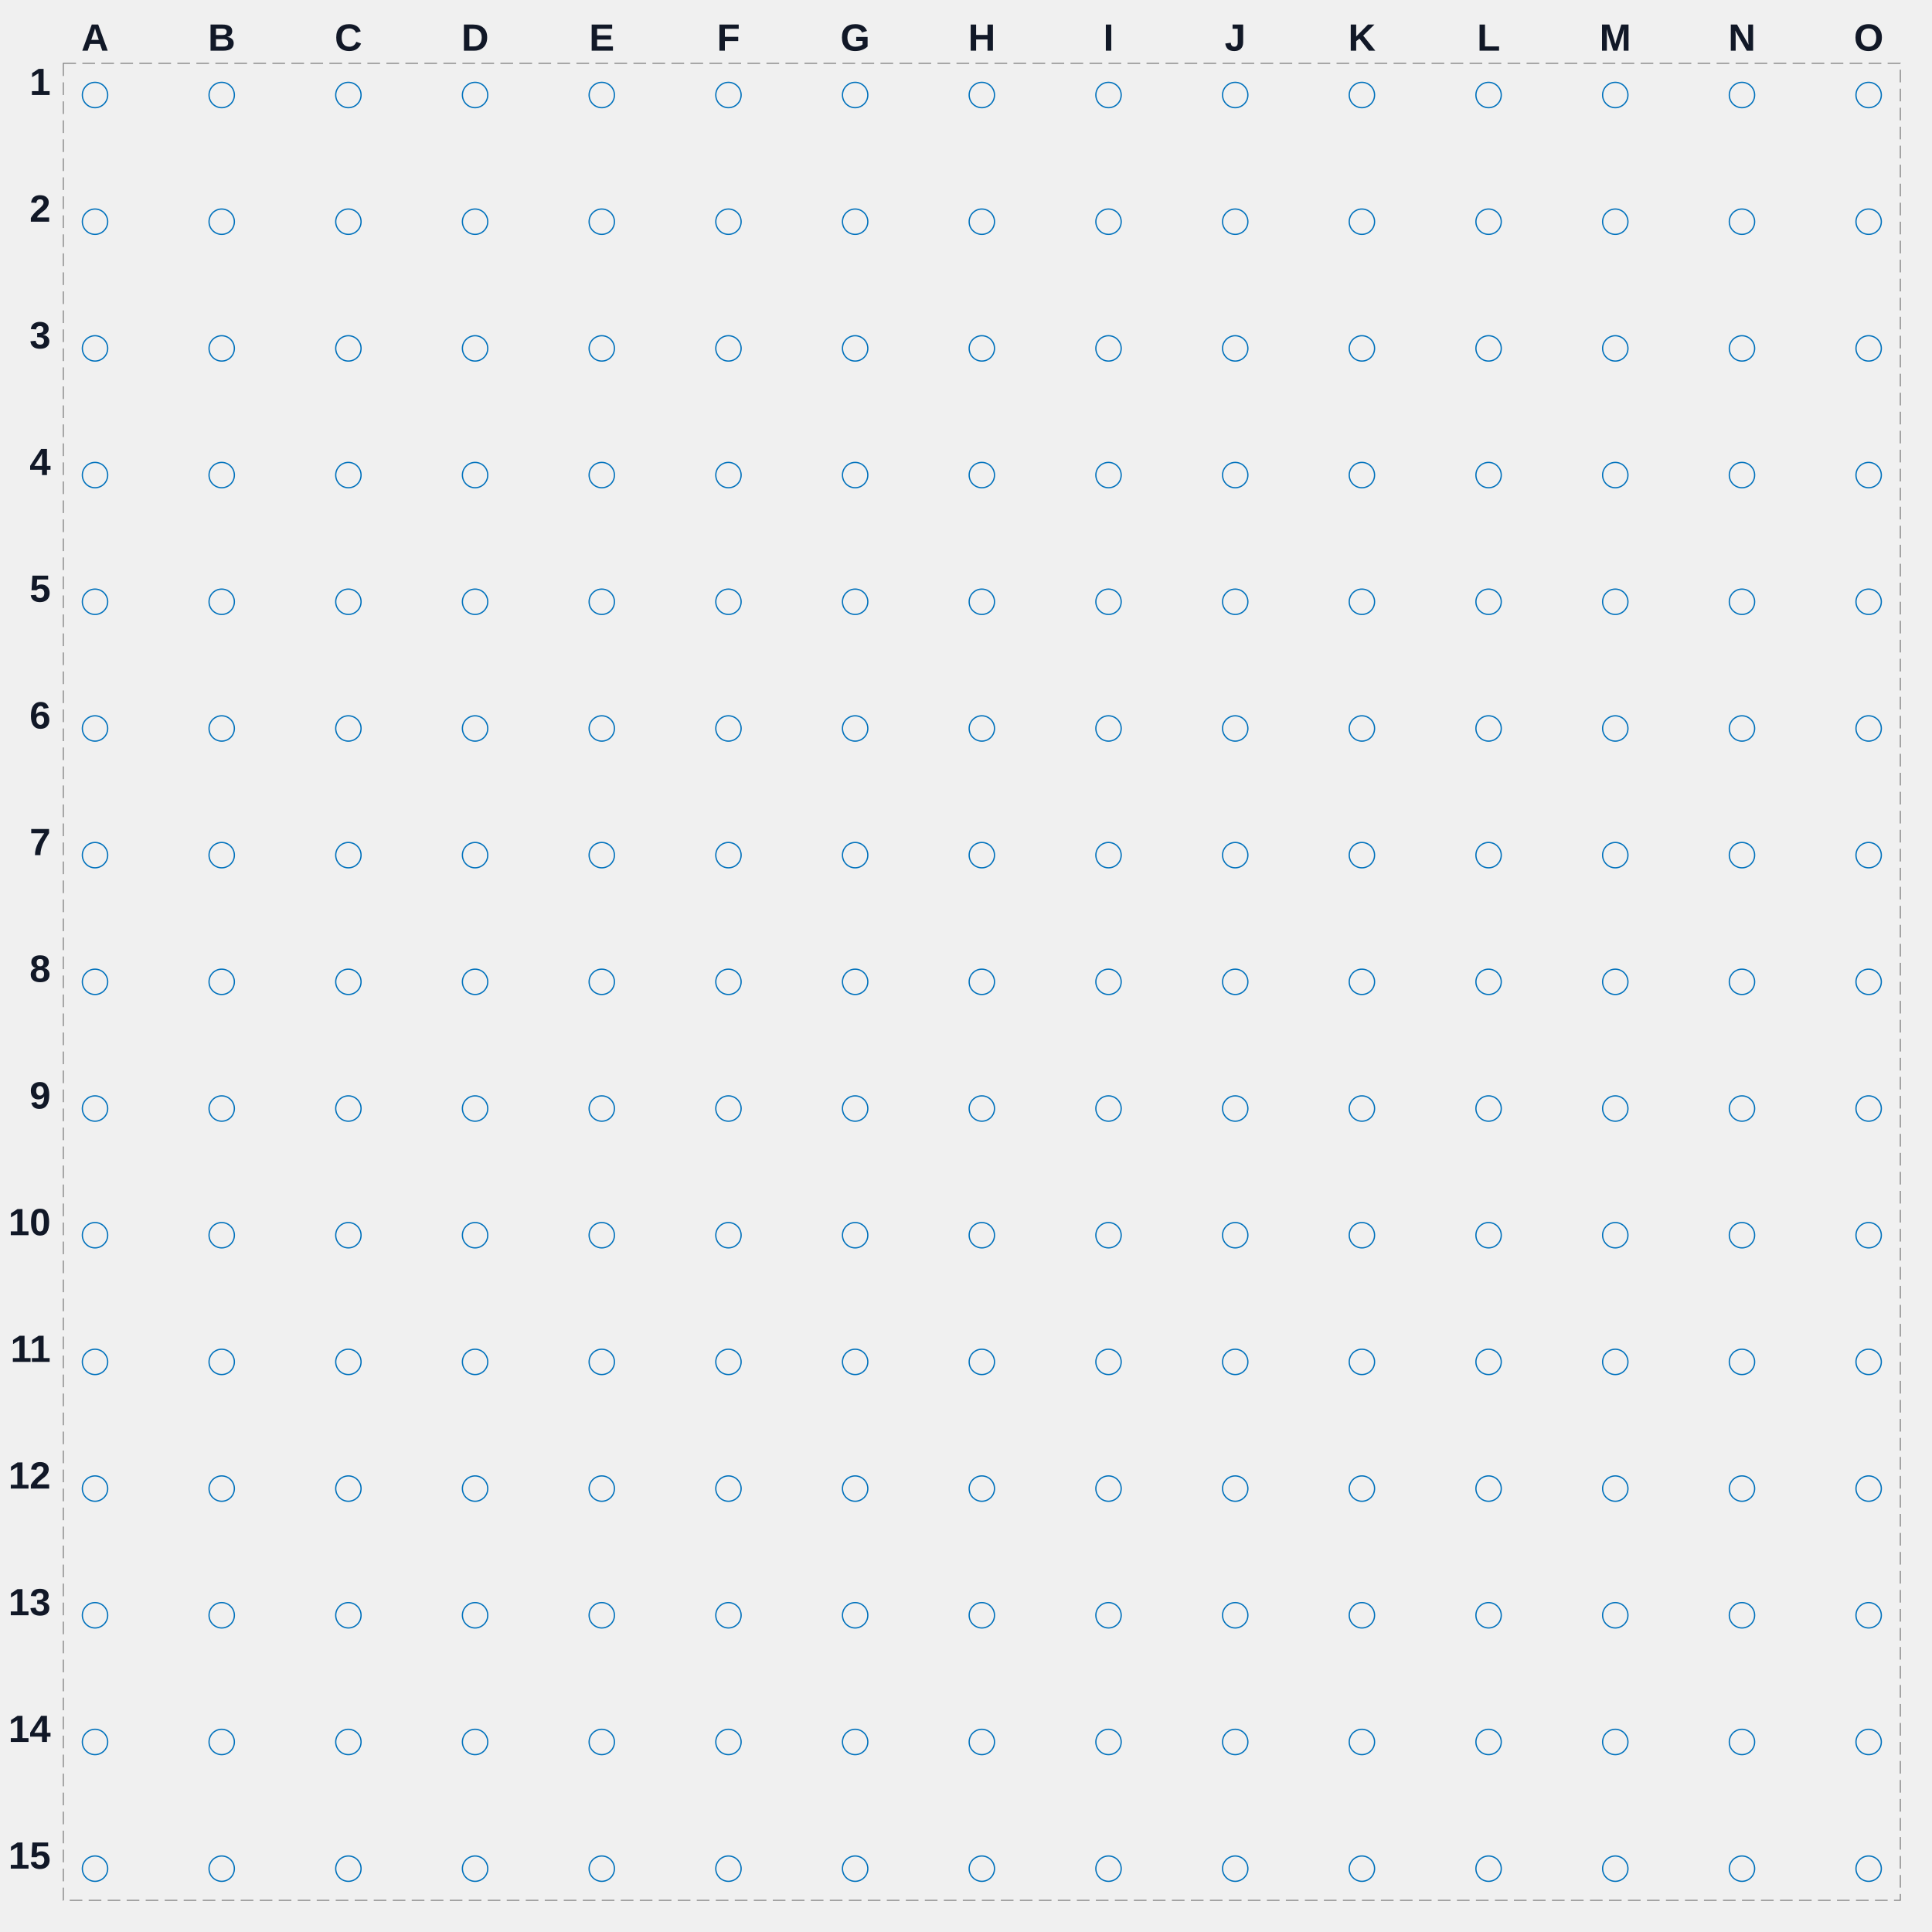
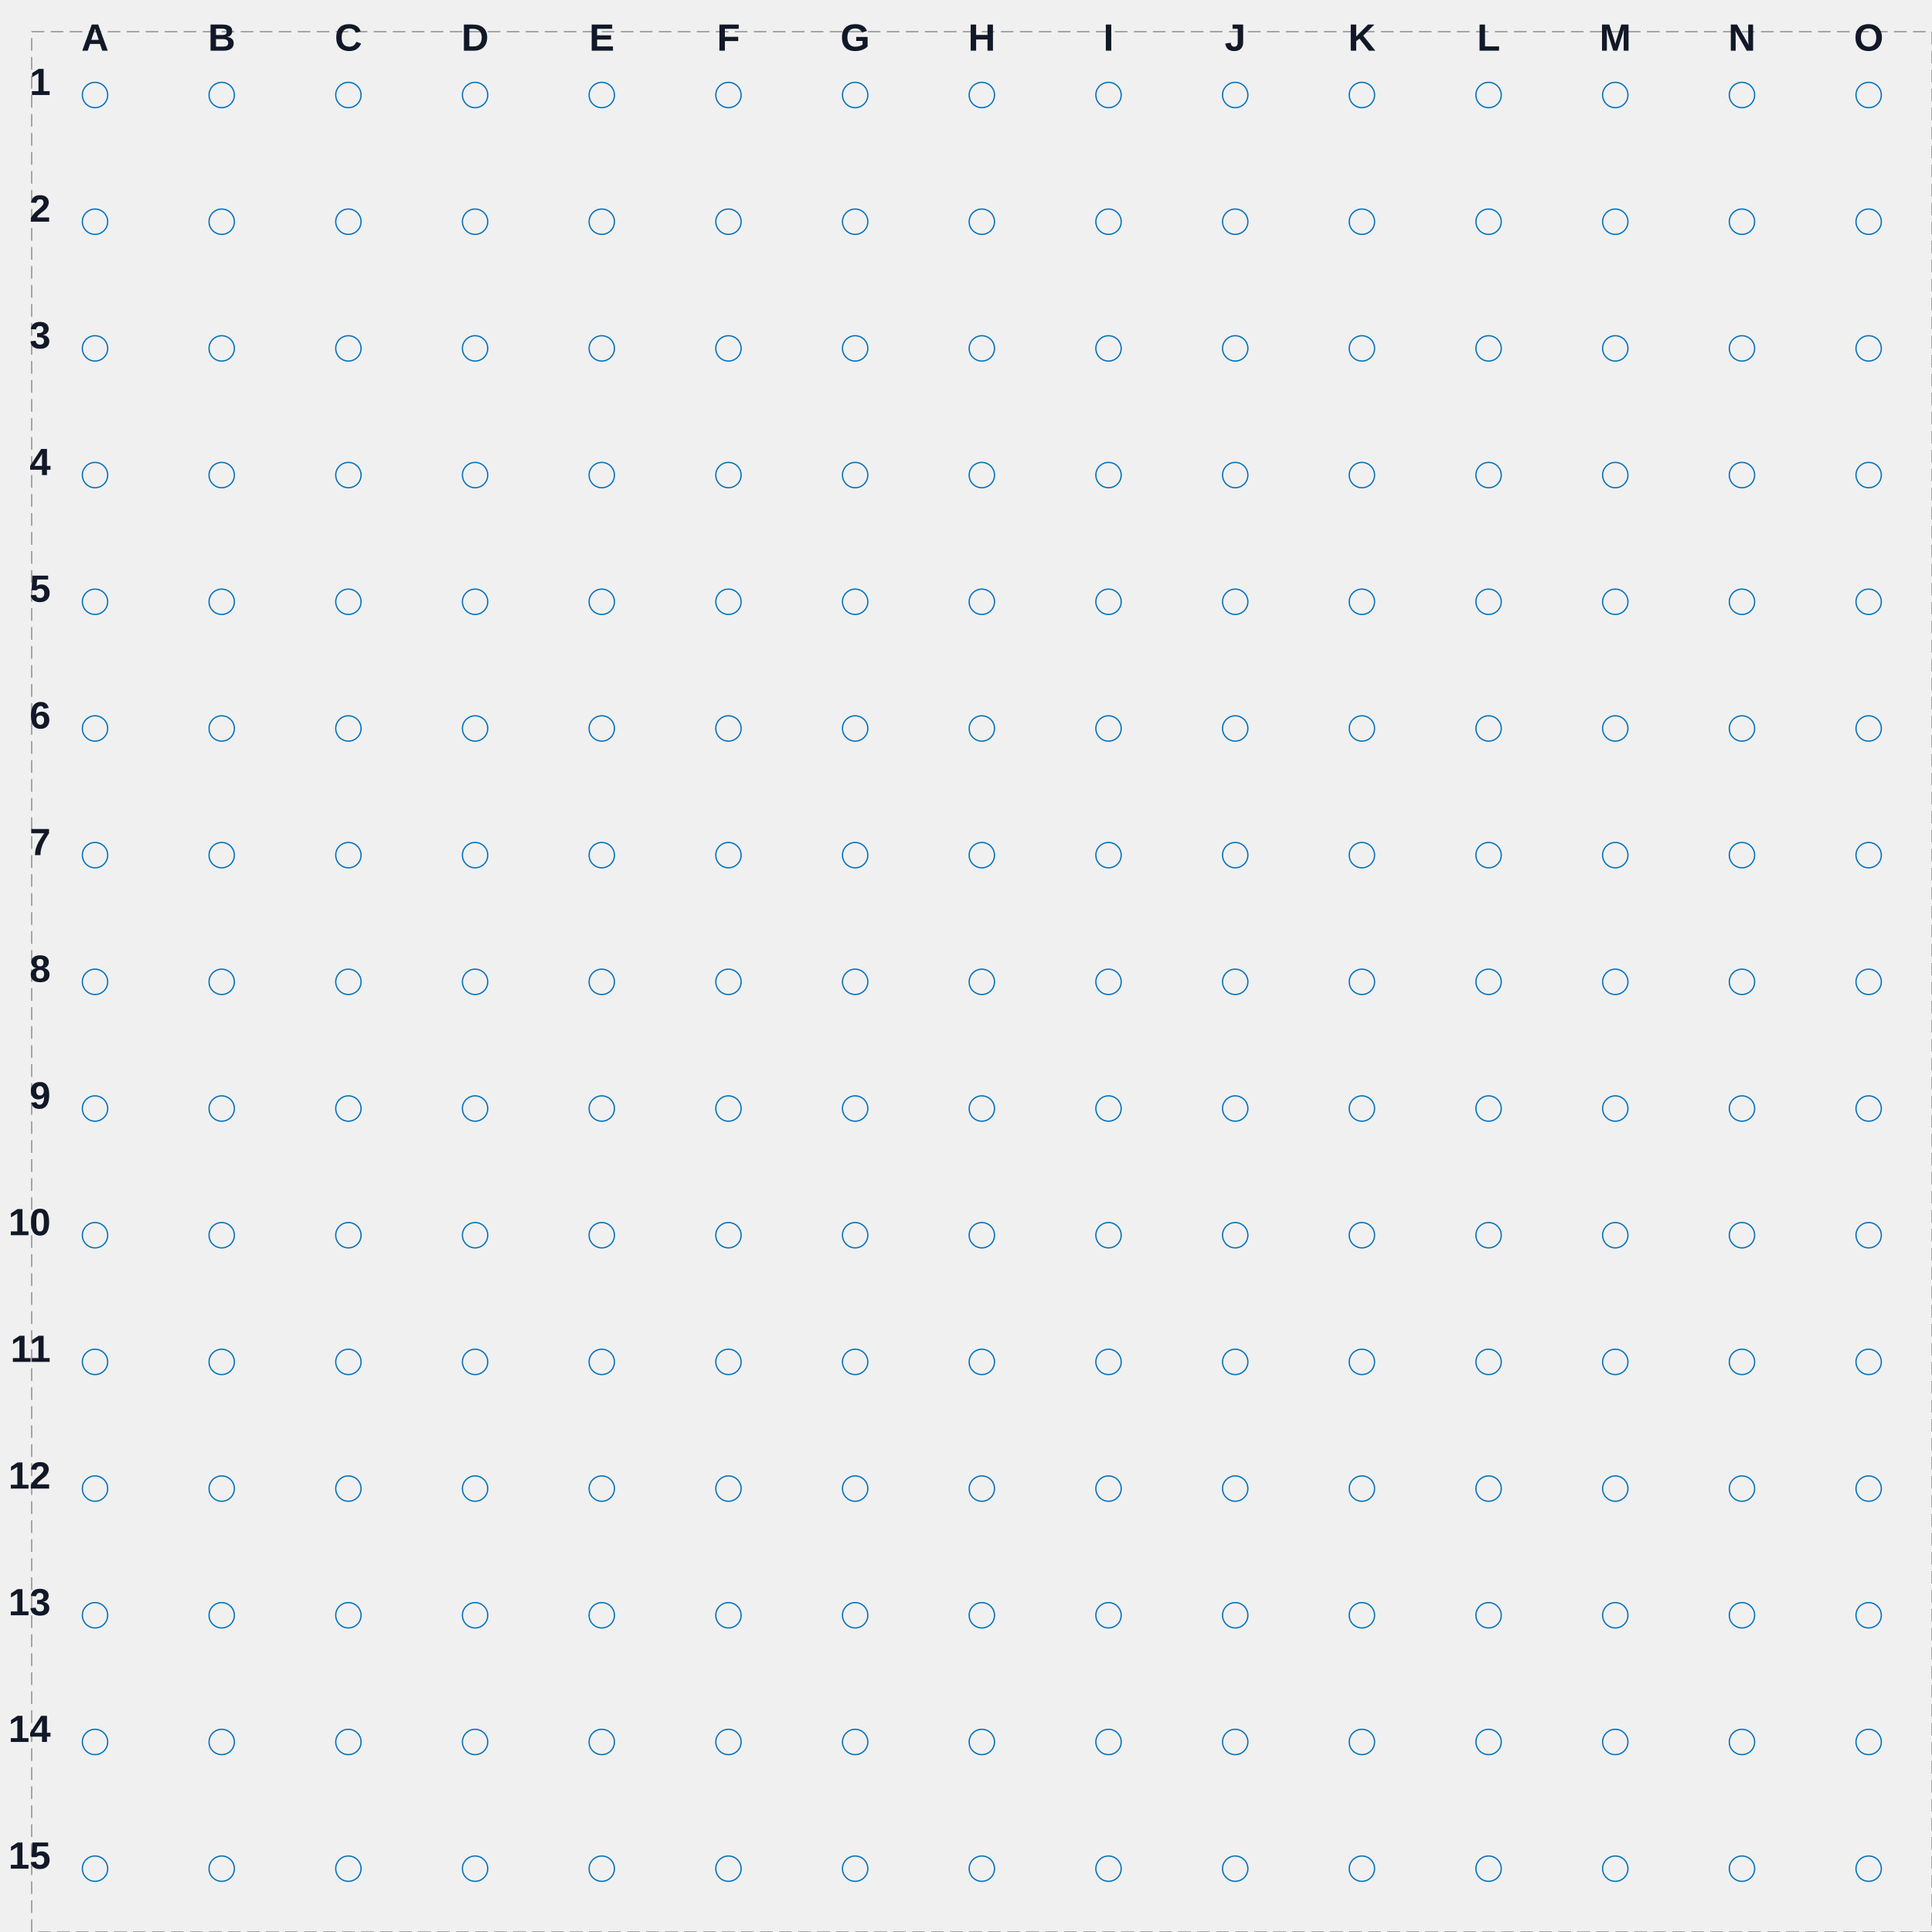
<svg xmlns="http://www.w3.org/2000/svg" version="1.1" width="305mm" height="305mm" viewBox="0 0 305 305" data-profile-key="motionsmith-ms4n" data-grid-pitch-mm="20" data-hole-diameter-mm="4" data-board-role="main-board" data-grid-rows="15" data-grid-columns="15" data-generated-by="scripts/generate-fabrication-board.ts">
  <defs>
    <style>
      .drill { fill: none; stroke: #0071bc; stroke-width: 0.2; stroke-miterlimit: 10; }
      .score { fill: none; stroke: #777777; stroke-width: 0.15; stroke-dasharray: 2 1; }
      .label { fill: #333333; font-family: Arial, Helvetica, sans-serif; font-size: 4px; }
      .engrave { fill: #008000; font-family: Arial, Helvetica, sans-serif; font-size: 3.2px; font-weight: bold; }
      .tiny { fill: #333333; font-family: Arial, Helvetica, sans-serif; font-size: 3px; }
      .small { fill: #333333; font-family: Arial, Helvetica, sans-serif; font-size: 3.6px; }
      .step-title { fill: #111827; font-family: Arial, Helvetica, sans-serif; font-size: 5px; font-weight: bold; }
      .part-card-label { fill: #111827; font-family: Arial, Helvetica, sans-serif; font-size: 3.5px; font-weight: bold; }
      .coord-label { fill: #111827; font-family: Arial, Helvetica, sans-serif; font-size: 6px; font-weight: bold; }
      .paper { fill: #ffffff; stroke: none; }
    </style>
  </defs>
  <g id="layer-board-grid" class="board-grid">
-     <rect x="10" y="10" width="290" height="290" class="score board-outline" />
+     <rect x="5" y="5" width="300" height="300" class="score board-outline" />
    <text x="15" y="8" class="coord-label" text-anchor="middle" data-axis="horizontal" data-index="1" data-label="A">A</text>
    <text x="35" y="8" class="coord-label" text-anchor="middle" data-axis="horizontal" data-index="2" data-label="B">B</text>
    <text x="55" y="8" class="coord-label" text-anchor="middle" data-axis="horizontal" data-index="3" data-label="C">C</text>
    <text x="75" y="8" class="coord-label" text-anchor="middle" data-axis="horizontal" data-index="4" data-label="D">D</text>
    <text x="95" y="8" class="coord-label" text-anchor="middle" data-axis="horizontal" data-index="5" data-label="E">E</text>
    <text x="115" y="8" class="coord-label" text-anchor="middle" data-axis="horizontal" data-index="6" data-label="F">F</text>
    <text x="135" y="8" class="coord-label" text-anchor="middle" data-axis="horizontal" data-index="7" data-label="G">G</text>
    <text x="155" y="8" class="coord-label" text-anchor="middle" data-axis="horizontal" data-index="8" data-label="H">H</text>
    <text x="175" y="8" class="coord-label" text-anchor="middle" data-axis="horizontal" data-index="9" data-label="I">I</text>
    <text x="195" y="8" class="coord-label" text-anchor="middle" data-axis="horizontal" data-index="10" data-label="J">J</text>
    <text x="215" y="8" class="coord-label" text-anchor="middle" data-axis="horizontal" data-index="11" data-label="K">K</text>
    <text x="235" y="8" class="coord-label" text-anchor="middle" data-axis="horizontal" data-index="12" data-label="L">L</text>
    <text x="255" y="8" class="coord-label" text-anchor="middle" data-axis="horizontal" data-index="13" data-label="M">M</text>
    <text x="275" y="8" class="coord-label" text-anchor="middle" data-axis="horizontal" data-index="14" data-label="N">N</text>
    <text x="295" y="8" class="coord-label" text-anchor="middle" data-axis="horizontal" data-index="15" data-label="O">O</text>
    <text x="8" y="15" class="coord-label" text-anchor="end" data-axis="vertical" data-index="1" data-label="1">1</text>
    <text x="8" y="35" class="coord-label" text-anchor="end" data-axis="vertical" data-index="2" data-label="2">2</text>
    <text x="8" y="55" class="coord-label" text-anchor="end" data-axis="vertical" data-index="3" data-label="3">3</text>
    <text x="8" y="75" class="coord-label" text-anchor="end" data-axis="vertical" data-index="4" data-label="4">4</text>
    <text x="8" y="95" class="coord-label" text-anchor="end" data-axis="vertical" data-index="5" data-label="5">5</text>
    <text x="8" y="115" class="coord-label" text-anchor="end" data-axis="vertical" data-index="6" data-label="6">6</text>
    <text x="8" y="135" class="coord-label" text-anchor="end" data-axis="vertical" data-index="7" data-label="7">7</text>
    <text x="8" y="155" class="coord-label" text-anchor="end" data-axis="vertical" data-index="8" data-label="8">8</text>
    <text x="8" y="175" class="coord-label" text-anchor="end" data-axis="vertical" data-index="9" data-label="9">9</text>
    <text x="8" y="195" class="coord-label" text-anchor="end" data-axis="vertical" data-index="10" data-label="10">10</text>
    <text x="8" y="215" class="coord-label" text-anchor="end" data-axis="vertical" data-index="11" data-label="11">11</text>
    <text x="8" y="235" class="coord-label" text-anchor="end" data-axis="vertical" data-index="12" data-label="12">12</text>
    <text x="8" y="255" class="coord-label" text-anchor="end" data-axis="vertical" data-index="13" data-label="13">13</text>
    <text x="8" y="275" class="coord-label" text-anchor="end" data-axis="vertical" data-index="14" data-label="14">14</text>
    <text x="8" y="295" class="coord-label" text-anchor="end" data-axis="vertical" data-index="15" data-label="15">15</text>
    <circle cx="15" cy="15" r="2" class="drill board-hole" data-board-coord="A1" />
    <circle cx="15" cy="35" r="2" class="drill board-hole" data-board-coord="A2" />
    <circle cx="15" cy="55" r="2" class="drill board-hole" data-board-coord="A3" />
    <circle cx="15" cy="75" r="2" class="drill board-hole" data-board-coord="A4" />
    <circle cx="15" cy="95" r="2" class="drill board-hole" data-board-coord="A5" />
    <circle cx="15" cy="115" r="2" class="drill board-hole" data-board-coord="A6" />
    <circle cx="15" cy="135" r="2" class="drill board-hole" data-board-coord="A7" />
    <circle cx="15" cy="155" r="2" class="drill board-hole" data-board-coord="A8" />
    <circle cx="15" cy="175" r="2" class="drill board-hole" data-board-coord="A9" />
    <circle cx="15" cy="195" r="2" class="drill board-hole" data-board-coord="A10" />
    <circle cx="15" cy="215" r="2" class="drill board-hole" data-board-coord="A11" />
    <circle cx="15" cy="235" r="2" class="drill board-hole" data-board-coord="A12" />
    <circle cx="15" cy="255" r="2" class="drill board-hole" data-board-coord="A13" />
    <circle cx="15" cy="275" r="2" class="drill board-hole" data-board-coord="A14" />
    <circle cx="15" cy="295" r="2" class="drill board-hole" data-board-coord="A15" />
    <circle cx="35" cy="15" r="2" class="drill board-hole" data-board-coord="B1" />
    <circle cx="35" cy="35" r="2" class="drill board-hole" data-board-coord="B2" />
    <circle cx="35" cy="55" r="2" class="drill board-hole" data-board-coord="B3" />
    <circle cx="35" cy="75" r="2" class="drill board-hole" data-board-coord="B4" />
    <circle cx="35" cy="95" r="2" class="drill board-hole" data-board-coord="B5" />
    <circle cx="35" cy="115" r="2" class="drill board-hole" data-board-coord="B6" />
    <circle cx="35" cy="135" r="2" class="drill board-hole" data-board-coord="B7" />
    <circle cx="35" cy="155" r="2" class="drill board-hole" data-board-coord="B8" />
    <circle cx="35" cy="175" r="2" class="drill board-hole" data-board-coord="B9" />
    <circle cx="35" cy="195" r="2" class="drill board-hole" data-board-coord="B10" />
    <circle cx="35" cy="215" r="2" class="drill board-hole" data-board-coord="B11" />
    <circle cx="35" cy="235" r="2" class="drill board-hole" data-board-coord="B12" />
    <circle cx="35" cy="255" r="2" class="drill board-hole" data-board-coord="B13" />
    <circle cx="35" cy="275" r="2" class="drill board-hole" data-board-coord="B14" />
    <circle cx="35" cy="295" r="2" class="drill board-hole" data-board-coord="B15" />
    <circle cx="55" cy="15" r="2" class="drill board-hole" data-board-coord="C1" />
    <circle cx="55" cy="35" r="2" class="drill board-hole" data-board-coord="C2" />
    <circle cx="55" cy="55" r="2" class="drill board-hole" data-board-coord="C3" />
    <circle cx="55" cy="75" r="2" class="drill board-hole" data-board-coord="C4" />
    <circle cx="55" cy="95" r="2" class="drill board-hole" data-board-coord="C5" />
    <circle cx="55" cy="115" r="2" class="drill board-hole" data-board-coord="C6" />
    <circle cx="55" cy="135" r="2" class="drill board-hole" data-board-coord="C7" />
    <circle cx="55" cy="155" r="2" class="drill board-hole" data-board-coord="C8" />
    <circle cx="55" cy="175" r="2" class="drill board-hole" data-board-coord="C9" />
    <circle cx="55" cy="195" r="2" class="drill board-hole" data-board-coord="C10" />
    <circle cx="55" cy="215" r="2" class="drill board-hole" data-board-coord="C11" />
    <circle cx="55" cy="235" r="2" class="drill board-hole" data-board-coord="C12" />
    <circle cx="55" cy="255" r="2" class="drill board-hole" data-board-coord="C13" />
    <circle cx="55" cy="275" r="2" class="drill board-hole" data-board-coord="C14" />
    <circle cx="55" cy="295" r="2" class="drill board-hole" data-board-coord="C15" />
    <circle cx="75" cy="15" r="2" class="drill board-hole" data-board-coord="D1" />
    <circle cx="75" cy="35" r="2" class="drill board-hole" data-board-coord="D2" />
    <circle cx="75" cy="55" r="2" class="drill board-hole" data-board-coord="D3" />
    <circle cx="75" cy="75" r="2" class="drill board-hole" data-board-coord="D4" />
    <circle cx="75" cy="95" r="2" class="drill board-hole" data-board-coord="D5" />
    <circle cx="75" cy="115" r="2" class="drill board-hole" data-board-coord="D6" />
    <circle cx="75" cy="135" r="2" class="drill board-hole" data-board-coord="D7" />
    <circle cx="75" cy="155" r="2" class="drill board-hole" data-board-coord="D8" />
    <circle cx="75" cy="175" r="2" class="drill board-hole" data-board-coord="D9" />
    <circle cx="75" cy="195" r="2" class="drill board-hole" data-board-coord="D10" />
    <circle cx="75" cy="215" r="2" class="drill board-hole" data-board-coord="D11" />
    <circle cx="75" cy="235" r="2" class="drill board-hole" data-board-coord="D12" />
    <circle cx="75" cy="255" r="2" class="drill board-hole" data-board-coord="D13" />
    <circle cx="75" cy="275" r="2" class="drill board-hole" data-board-coord="D14" />
    <circle cx="75" cy="295" r="2" class="drill board-hole" data-board-coord="D15" />
    <circle cx="95" cy="15" r="2" class="drill board-hole" data-board-coord="E1" />
    <circle cx="95" cy="35" r="2" class="drill board-hole" data-board-coord="E2" />
    <circle cx="95" cy="55" r="2" class="drill board-hole" data-board-coord="E3" />
    <circle cx="95" cy="75" r="2" class="drill board-hole" data-board-coord="E4" />
    <circle cx="95" cy="95" r="2" class="drill board-hole" data-board-coord="E5" />
    <circle cx="95" cy="115" r="2" class="drill board-hole" data-board-coord="E6" />
    <circle cx="95" cy="135" r="2" class="drill board-hole" data-board-coord="E7" />
    <circle cx="95" cy="155" r="2" class="drill board-hole" data-board-coord="E8" />
    <circle cx="95" cy="175" r="2" class="drill board-hole" data-board-coord="E9" />
    <circle cx="95" cy="195" r="2" class="drill board-hole" data-board-coord="E10" />
    <circle cx="95" cy="215" r="2" class="drill board-hole" data-board-coord="E11" />
    <circle cx="95" cy="235" r="2" class="drill board-hole" data-board-coord="E12" />
    <circle cx="95" cy="255" r="2" class="drill board-hole" data-board-coord="E13" />
    <circle cx="95" cy="275" r="2" class="drill board-hole" data-board-coord="E14" />
    <circle cx="95" cy="295" r="2" class="drill board-hole" data-board-coord="E15" />
    <circle cx="115" cy="15" r="2" class="drill board-hole" data-board-coord="F1" />
    <circle cx="115" cy="35" r="2" class="drill board-hole" data-board-coord="F2" />
    <circle cx="115" cy="55" r="2" class="drill board-hole" data-board-coord="F3" />
    <circle cx="115" cy="75" r="2" class="drill board-hole" data-board-coord="F4" />
    <circle cx="115" cy="95" r="2" class="drill board-hole" data-board-coord="F5" />
    <circle cx="115" cy="115" r="2" class="drill board-hole" data-board-coord="F6" />
    <circle cx="115" cy="135" r="2" class="drill board-hole" data-board-coord="F7" />
    <circle cx="115" cy="155" r="2" class="drill board-hole" data-board-coord="F8" />
    <circle cx="115" cy="175" r="2" class="drill board-hole" data-board-coord="F9" />
    <circle cx="115" cy="195" r="2" class="drill board-hole" data-board-coord="F10" />
    <circle cx="115" cy="215" r="2" class="drill board-hole" data-board-coord="F11" />
    <circle cx="115" cy="235" r="2" class="drill board-hole" data-board-coord="F12" />
    <circle cx="115" cy="255" r="2" class="drill board-hole" data-board-coord="F13" />
    <circle cx="115" cy="275" r="2" class="drill board-hole" data-board-coord="F14" />
    <circle cx="115" cy="295" r="2" class="drill board-hole" data-board-coord="F15" />
    <circle cx="135" cy="15" r="2" class="drill board-hole" data-board-coord="G1" />
    <circle cx="135" cy="35" r="2" class="drill board-hole" data-board-coord="G2" />
    <circle cx="135" cy="55" r="2" class="drill board-hole" data-board-coord="G3" />
    <circle cx="135" cy="75" r="2" class="drill board-hole" data-board-coord="G4" />
    <circle cx="135" cy="95" r="2" class="drill board-hole" data-board-coord="G5" />
    <circle cx="135" cy="115" r="2" class="drill board-hole" data-board-coord="G6" />
    <circle cx="135" cy="135" r="2" class="drill board-hole" data-board-coord="G7" />
    <circle cx="135" cy="155" r="2" class="drill board-hole" data-board-coord="G8" />
    <circle cx="135" cy="175" r="2" class="drill board-hole" data-board-coord="G9" />
    <circle cx="135" cy="195" r="2" class="drill board-hole" data-board-coord="G10" />
    <circle cx="135" cy="215" r="2" class="drill board-hole" data-board-coord="G11" />
    <circle cx="135" cy="235" r="2" class="drill board-hole" data-board-coord="G12" />
    <circle cx="135" cy="255" r="2" class="drill board-hole" data-board-coord="G13" />
    <circle cx="135" cy="275" r="2" class="drill board-hole" data-board-coord="G14" />
    <circle cx="135" cy="295" r="2" class="drill board-hole" data-board-coord="G15" />
    <circle cx="155" cy="15" r="2" class="drill board-hole" data-board-coord="H1" />
    <circle cx="155" cy="35" r="2" class="drill board-hole" data-board-coord="H2" />
    <circle cx="155" cy="55" r="2" class="drill board-hole" data-board-coord="H3" />
    <circle cx="155" cy="75" r="2" class="drill board-hole" data-board-coord="H4" />
    <circle cx="155" cy="95" r="2" class="drill board-hole" data-board-coord="H5" />
    <circle cx="155" cy="115" r="2" class="drill board-hole" data-board-coord="H6" />
    <circle cx="155" cy="135" r="2" class="drill board-hole" data-board-coord="H7" />
    <circle cx="155" cy="155" r="2" class="drill board-hole" data-board-coord="H8" />
    <circle cx="155" cy="175" r="2" class="drill board-hole" data-board-coord="H9" />
    <circle cx="155" cy="195" r="2" class="drill board-hole" data-board-coord="H10" />
    <circle cx="155" cy="215" r="2" class="drill board-hole" data-board-coord="H11" />
    <circle cx="155" cy="235" r="2" class="drill board-hole" data-board-coord="H12" />
    <circle cx="155" cy="255" r="2" class="drill board-hole" data-board-coord="H13" />
    <circle cx="155" cy="275" r="2" class="drill board-hole" data-board-coord="H14" />
    <circle cx="155" cy="295" r="2" class="drill board-hole" data-board-coord="H15" />
    <circle cx="175" cy="15" r="2" class="drill board-hole" data-board-coord="I1" />
    <circle cx="175" cy="35" r="2" class="drill board-hole" data-board-coord="I2" />
    <circle cx="175" cy="55" r="2" class="drill board-hole" data-board-coord="I3" />
    <circle cx="175" cy="75" r="2" class="drill board-hole" data-board-coord="I4" />
    <circle cx="175" cy="95" r="2" class="drill board-hole" data-board-coord="I5" />
    <circle cx="175" cy="115" r="2" class="drill board-hole" data-board-coord="I6" />
    <circle cx="175" cy="135" r="2" class="drill board-hole" data-board-coord="I7" />
    <circle cx="175" cy="155" r="2" class="drill board-hole" data-board-coord="I8" />
    <circle cx="175" cy="175" r="2" class="drill board-hole" data-board-coord="I9" />
    <circle cx="175" cy="195" r="2" class="drill board-hole" data-board-coord="I10" />
    <circle cx="175" cy="215" r="2" class="drill board-hole" data-board-coord="I11" />
    <circle cx="175" cy="235" r="2" class="drill board-hole" data-board-coord="I12" />
    <circle cx="175" cy="255" r="2" class="drill board-hole" data-board-coord="I13" />
    <circle cx="175" cy="275" r="2" class="drill board-hole" data-board-coord="I14" />
    <circle cx="175" cy="295" r="2" class="drill board-hole" data-board-coord="I15" />
    <circle cx="195" cy="15" r="2" class="drill board-hole" data-board-coord="J1" />
    <circle cx="195" cy="35" r="2" class="drill board-hole" data-board-coord="J2" />
    <circle cx="195" cy="55" r="2" class="drill board-hole" data-board-coord="J3" />
    <circle cx="195" cy="75" r="2" class="drill board-hole" data-board-coord="J4" />
    <circle cx="195" cy="95" r="2" class="drill board-hole" data-board-coord="J5" />
    <circle cx="195" cy="115" r="2" class="drill board-hole" data-board-coord="J6" />
    <circle cx="195" cy="135" r="2" class="drill board-hole" data-board-coord="J7" />
    <circle cx="195" cy="155" r="2" class="drill board-hole" data-board-coord="J8" />
    <circle cx="195" cy="175" r="2" class="drill board-hole" data-board-coord="J9" />
    <circle cx="195" cy="195" r="2" class="drill board-hole" data-board-coord="J10" />
    <circle cx="195" cy="215" r="2" class="drill board-hole" data-board-coord="J11" />
    <circle cx="195" cy="235" r="2" class="drill board-hole" data-board-coord="J12" />
    <circle cx="195" cy="255" r="2" class="drill board-hole" data-board-coord="J13" />
    <circle cx="195" cy="275" r="2" class="drill board-hole" data-board-coord="J14" />
    <circle cx="195" cy="295" r="2" class="drill board-hole" data-board-coord="J15" />
    <circle cx="215" cy="15" r="2" class="drill board-hole" data-board-coord="K1" />
    <circle cx="215" cy="35" r="2" class="drill board-hole" data-board-coord="K2" />
    <circle cx="215" cy="55" r="2" class="drill board-hole" data-board-coord="K3" />
    <circle cx="215" cy="75" r="2" class="drill board-hole" data-board-coord="K4" />
    <circle cx="215" cy="95" r="2" class="drill board-hole" data-board-coord="K5" />
    <circle cx="215" cy="115" r="2" class="drill board-hole" data-board-coord="K6" />
    <circle cx="215" cy="135" r="2" class="drill board-hole" data-board-coord="K7" />
    <circle cx="215" cy="155" r="2" class="drill board-hole" data-board-coord="K8" />
    <circle cx="215" cy="175" r="2" class="drill board-hole" data-board-coord="K9" />
    <circle cx="215" cy="195" r="2" class="drill board-hole" data-board-coord="K10" />
    <circle cx="215" cy="215" r="2" class="drill board-hole" data-board-coord="K11" />
    <circle cx="215" cy="235" r="2" class="drill board-hole" data-board-coord="K12" />
    <circle cx="215" cy="255" r="2" class="drill board-hole" data-board-coord="K13" />
    <circle cx="215" cy="275" r="2" class="drill board-hole" data-board-coord="K14" />
    <circle cx="215" cy="295" r="2" class="drill board-hole" data-board-coord="K15" />
    <circle cx="235" cy="15" r="2" class="drill board-hole" data-board-coord="L1" />
    <circle cx="235" cy="35" r="2" class="drill board-hole" data-board-coord="L2" />
    <circle cx="235" cy="55" r="2" class="drill board-hole" data-board-coord="L3" />
    <circle cx="235" cy="75" r="2" class="drill board-hole" data-board-coord="L4" />
    <circle cx="235" cy="95" r="2" class="drill board-hole" data-board-coord="L5" />
    <circle cx="235" cy="115" r="2" class="drill board-hole" data-board-coord="L6" />
    <circle cx="235" cy="135" r="2" class="drill board-hole" data-board-coord="L7" />
    <circle cx="235" cy="155" r="2" class="drill board-hole" data-board-coord="L8" />
    <circle cx="235" cy="175" r="2" class="drill board-hole" data-board-coord="L9" />
    <circle cx="235" cy="195" r="2" class="drill board-hole" data-board-coord="L10" />
    <circle cx="235" cy="215" r="2" class="drill board-hole" data-board-coord="L11" />
    <circle cx="235" cy="235" r="2" class="drill board-hole" data-board-coord="L12" />
    <circle cx="235" cy="255" r="2" class="drill board-hole" data-board-coord="L13" />
    <circle cx="235" cy="275" r="2" class="drill board-hole" data-board-coord="L14" />
    <circle cx="235" cy="295" r="2" class="drill board-hole" data-board-coord="L15" />
    <circle cx="255" cy="15" r="2" class="drill board-hole" data-board-coord="M1" />
    <circle cx="255" cy="35" r="2" class="drill board-hole" data-board-coord="M2" />
    <circle cx="255" cy="55" r="2" class="drill board-hole" data-board-coord="M3" />
    <circle cx="255" cy="75" r="2" class="drill board-hole" data-board-coord="M4" />
    <circle cx="255" cy="95" r="2" class="drill board-hole" data-board-coord="M5" />
    <circle cx="255" cy="115" r="2" class="drill board-hole" data-board-coord="M6" />
    <circle cx="255" cy="135" r="2" class="drill board-hole" data-board-coord="M7" />
    <circle cx="255" cy="155" r="2" class="drill board-hole" data-board-coord="M8" />
    <circle cx="255" cy="175" r="2" class="drill board-hole" data-board-coord="M9" />
    <circle cx="255" cy="195" r="2" class="drill board-hole" data-board-coord="M10" />
    <circle cx="255" cy="215" r="2" class="drill board-hole" data-board-coord="M11" />
    <circle cx="255" cy="235" r="2" class="drill board-hole" data-board-coord="M12" />
    <circle cx="255" cy="255" r="2" class="drill board-hole" data-board-coord="M13" />
    <circle cx="255" cy="275" r="2" class="drill board-hole" data-board-coord="M14" />
    <circle cx="255" cy="295" r="2" class="drill board-hole" data-board-coord="M15" />
    <circle cx="275" cy="15" r="2" class="drill board-hole" data-board-coord="N1" />
    <circle cx="275" cy="35" r="2" class="drill board-hole" data-board-coord="N2" />
    <circle cx="275" cy="55" r="2" class="drill board-hole" data-board-coord="N3" />
    <circle cx="275" cy="75" r="2" class="drill board-hole" data-board-coord="N4" />
    <circle cx="275" cy="95" r="2" class="drill board-hole" data-board-coord="N5" />
    <circle cx="275" cy="115" r="2" class="drill board-hole" data-board-coord="N6" />
    <circle cx="275" cy="135" r="2" class="drill board-hole" data-board-coord="N7" />
    <circle cx="275" cy="155" r="2" class="drill board-hole" data-board-coord="N8" />
    <circle cx="275" cy="175" r="2" class="drill board-hole" data-board-coord="N9" />
    <circle cx="275" cy="195" r="2" class="drill board-hole" data-board-coord="N10" />
    <circle cx="275" cy="215" r="2" class="drill board-hole" data-board-coord="N11" />
    <circle cx="275" cy="235" r="2" class="drill board-hole" data-board-coord="N12" />
    <circle cx="275" cy="255" r="2" class="drill board-hole" data-board-coord="N13" />
    <circle cx="275" cy="275" r="2" class="drill board-hole" data-board-coord="N14" />
    <circle cx="275" cy="295" r="2" class="drill board-hole" data-board-coord="N15" />
    <circle cx="295" cy="15" r="2" class="drill board-hole" data-board-coord="O1" />
    <circle cx="295" cy="35" r="2" class="drill board-hole" data-board-coord="O2" />
    <circle cx="295" cy="55" r="2" class="drill board-hole" data-board-coord="O3" />
    <circle cx="295" cy="75" r="2" class="drill board-hole" data-board-coord="O4" />
    <circle cx="295" cy="95" r="2" class="drill board-hole" data-board-coord="O5" />
    <circle cx="295" cy="115" r="2" class="drill board-hole" data-board-coord="O6" />
    <circle cx="295" cy="135" r="2" class="drill board-hole" data-board-coord="O7" />
    <circle cx="295" cy="155" r="2" class="drill board-hole" data-board-coord="O8" />
    <circle cx="295" cy="175" r="2" class="drill board-hole" data-board-coord="O9" />
    <circle cx="295" cy="195" r="2" class="drill board-hole" data-board-coord="O10" />
    <circle cx="295" cy="215" r="2" class="drill board-hole" data-board-coord="O11" />
    <circle cx="295" cy="235" r="2" class="drill board-hole" data-board-coord="O12" />
    <circle cx="295" cy="255" r="2" class="drill board-hole" data-board-coord="O13" />
    <circle cx="295" cy="275" r="2" class="drill board-hole" data-board-coord="O14" />
    <circle cx="295" cy="295" r="2" class="drill board-hole" data-board-coord="O15" />
  </g>
</svg>
